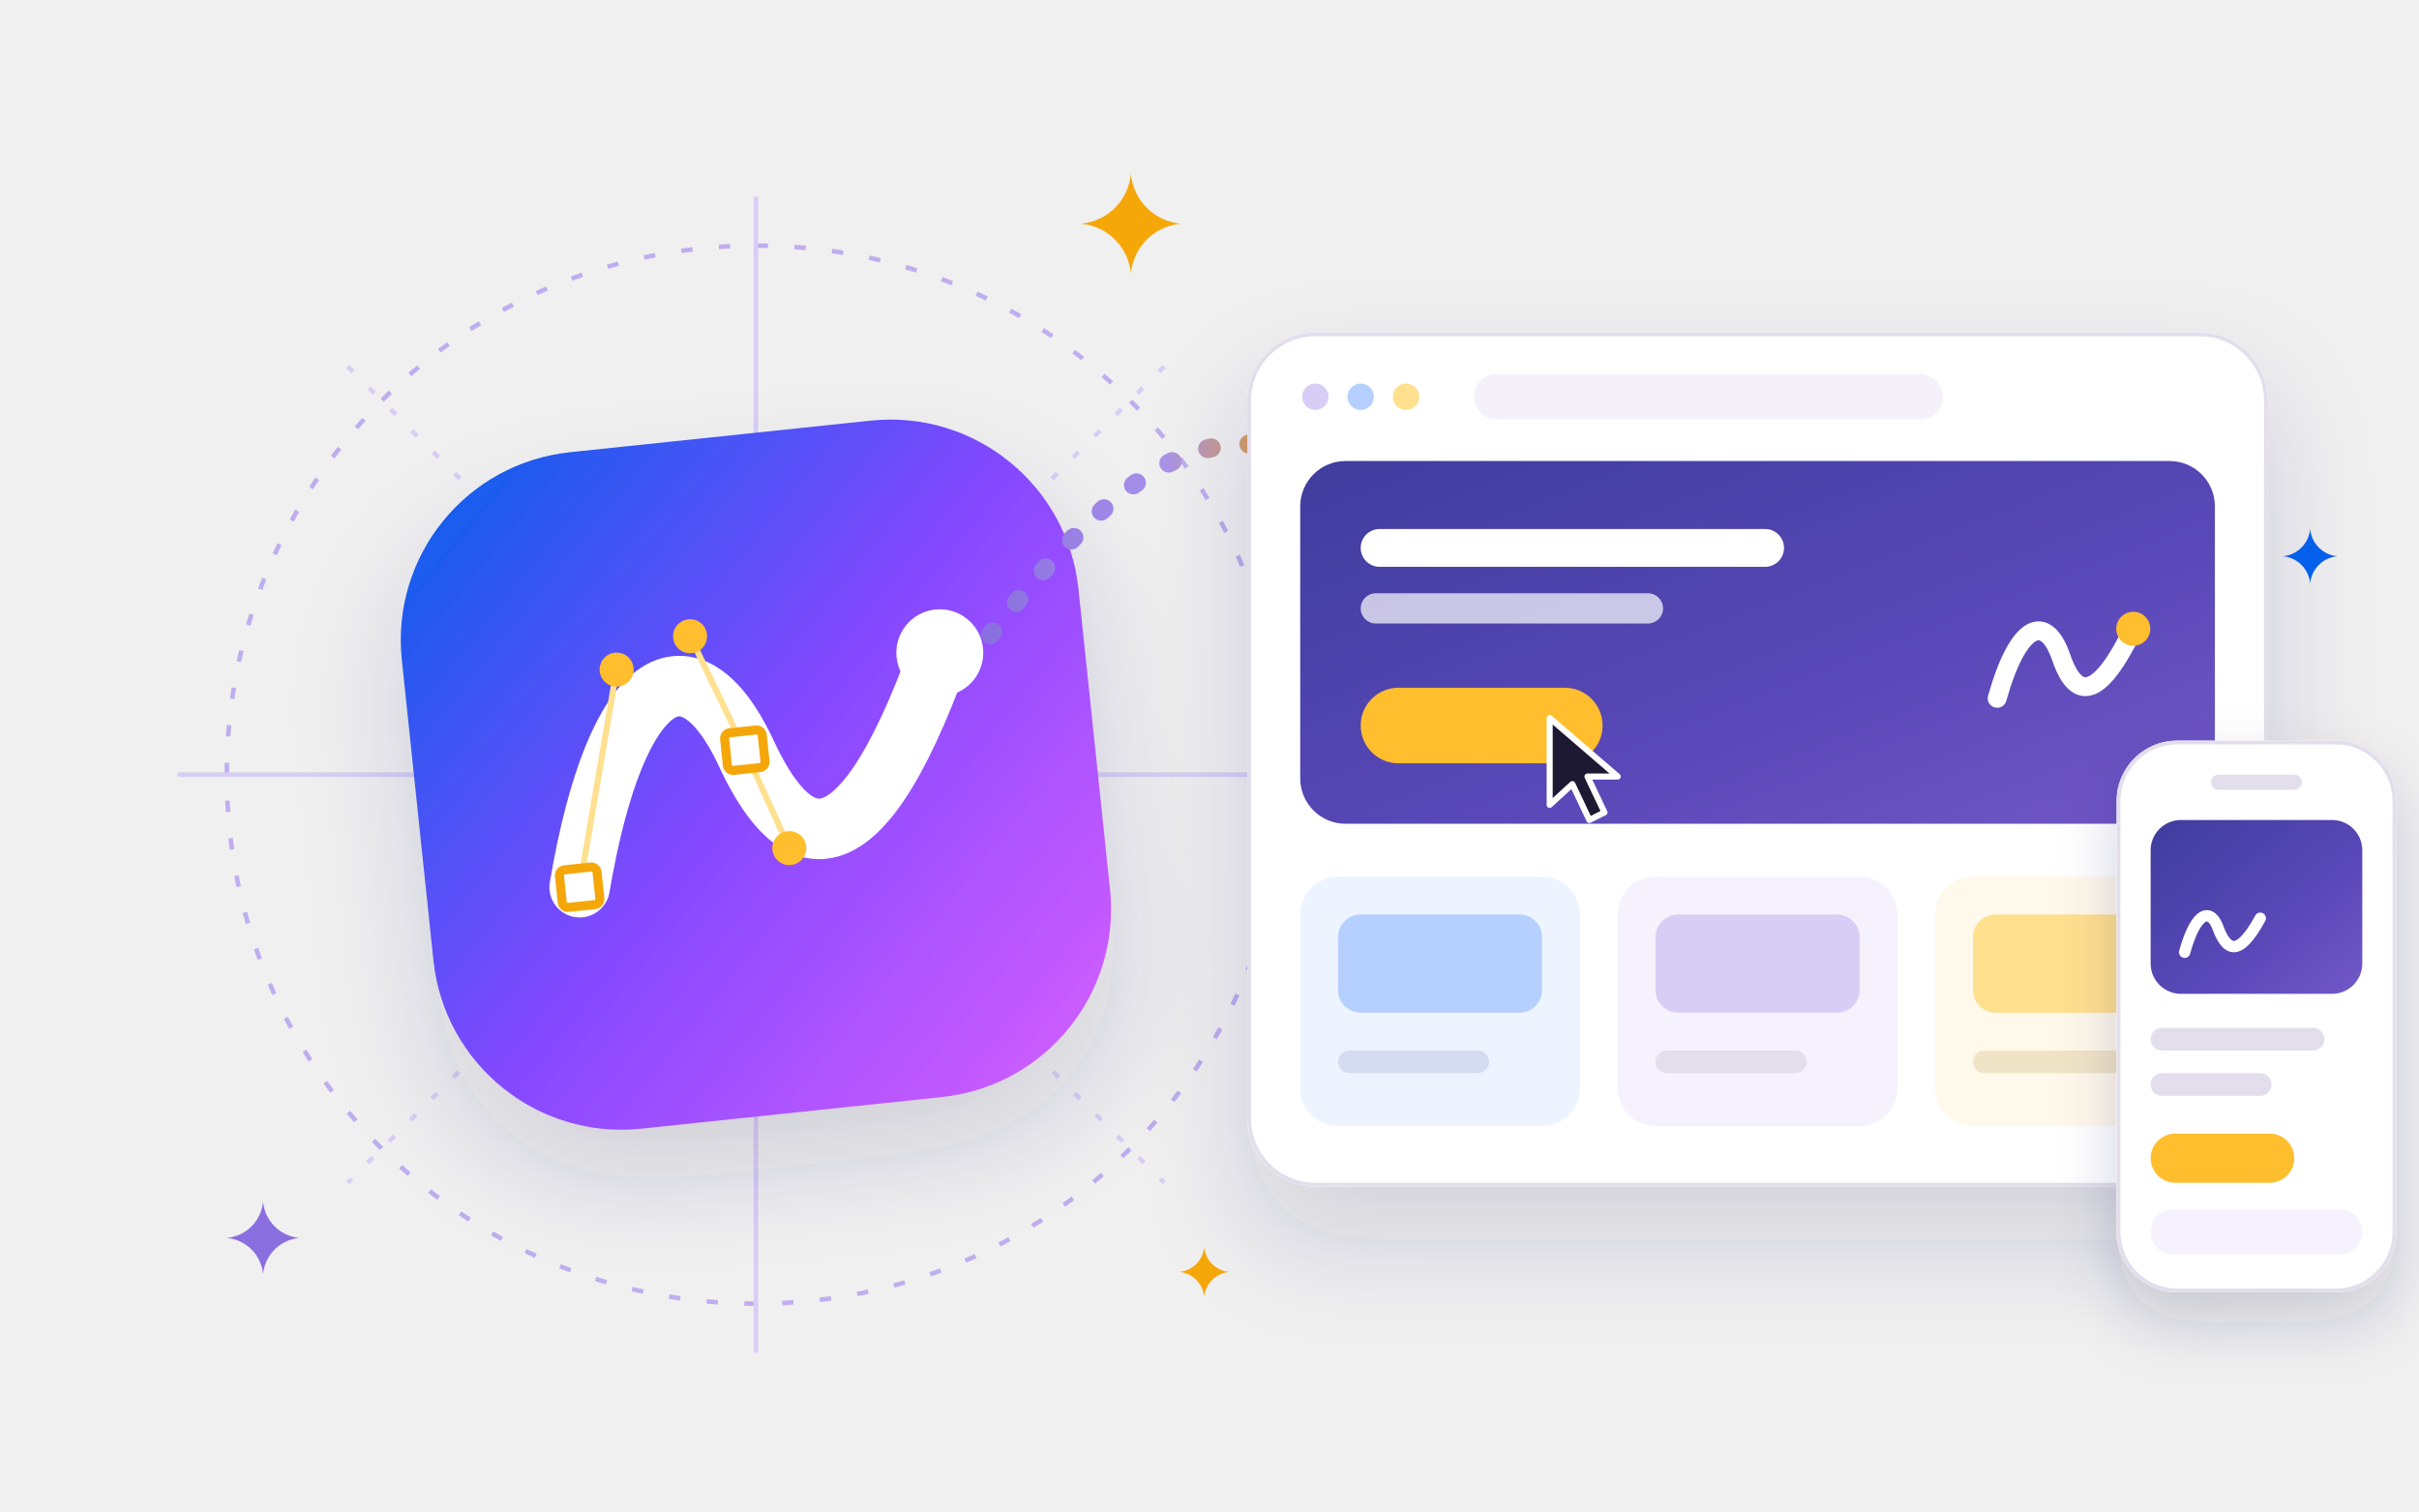
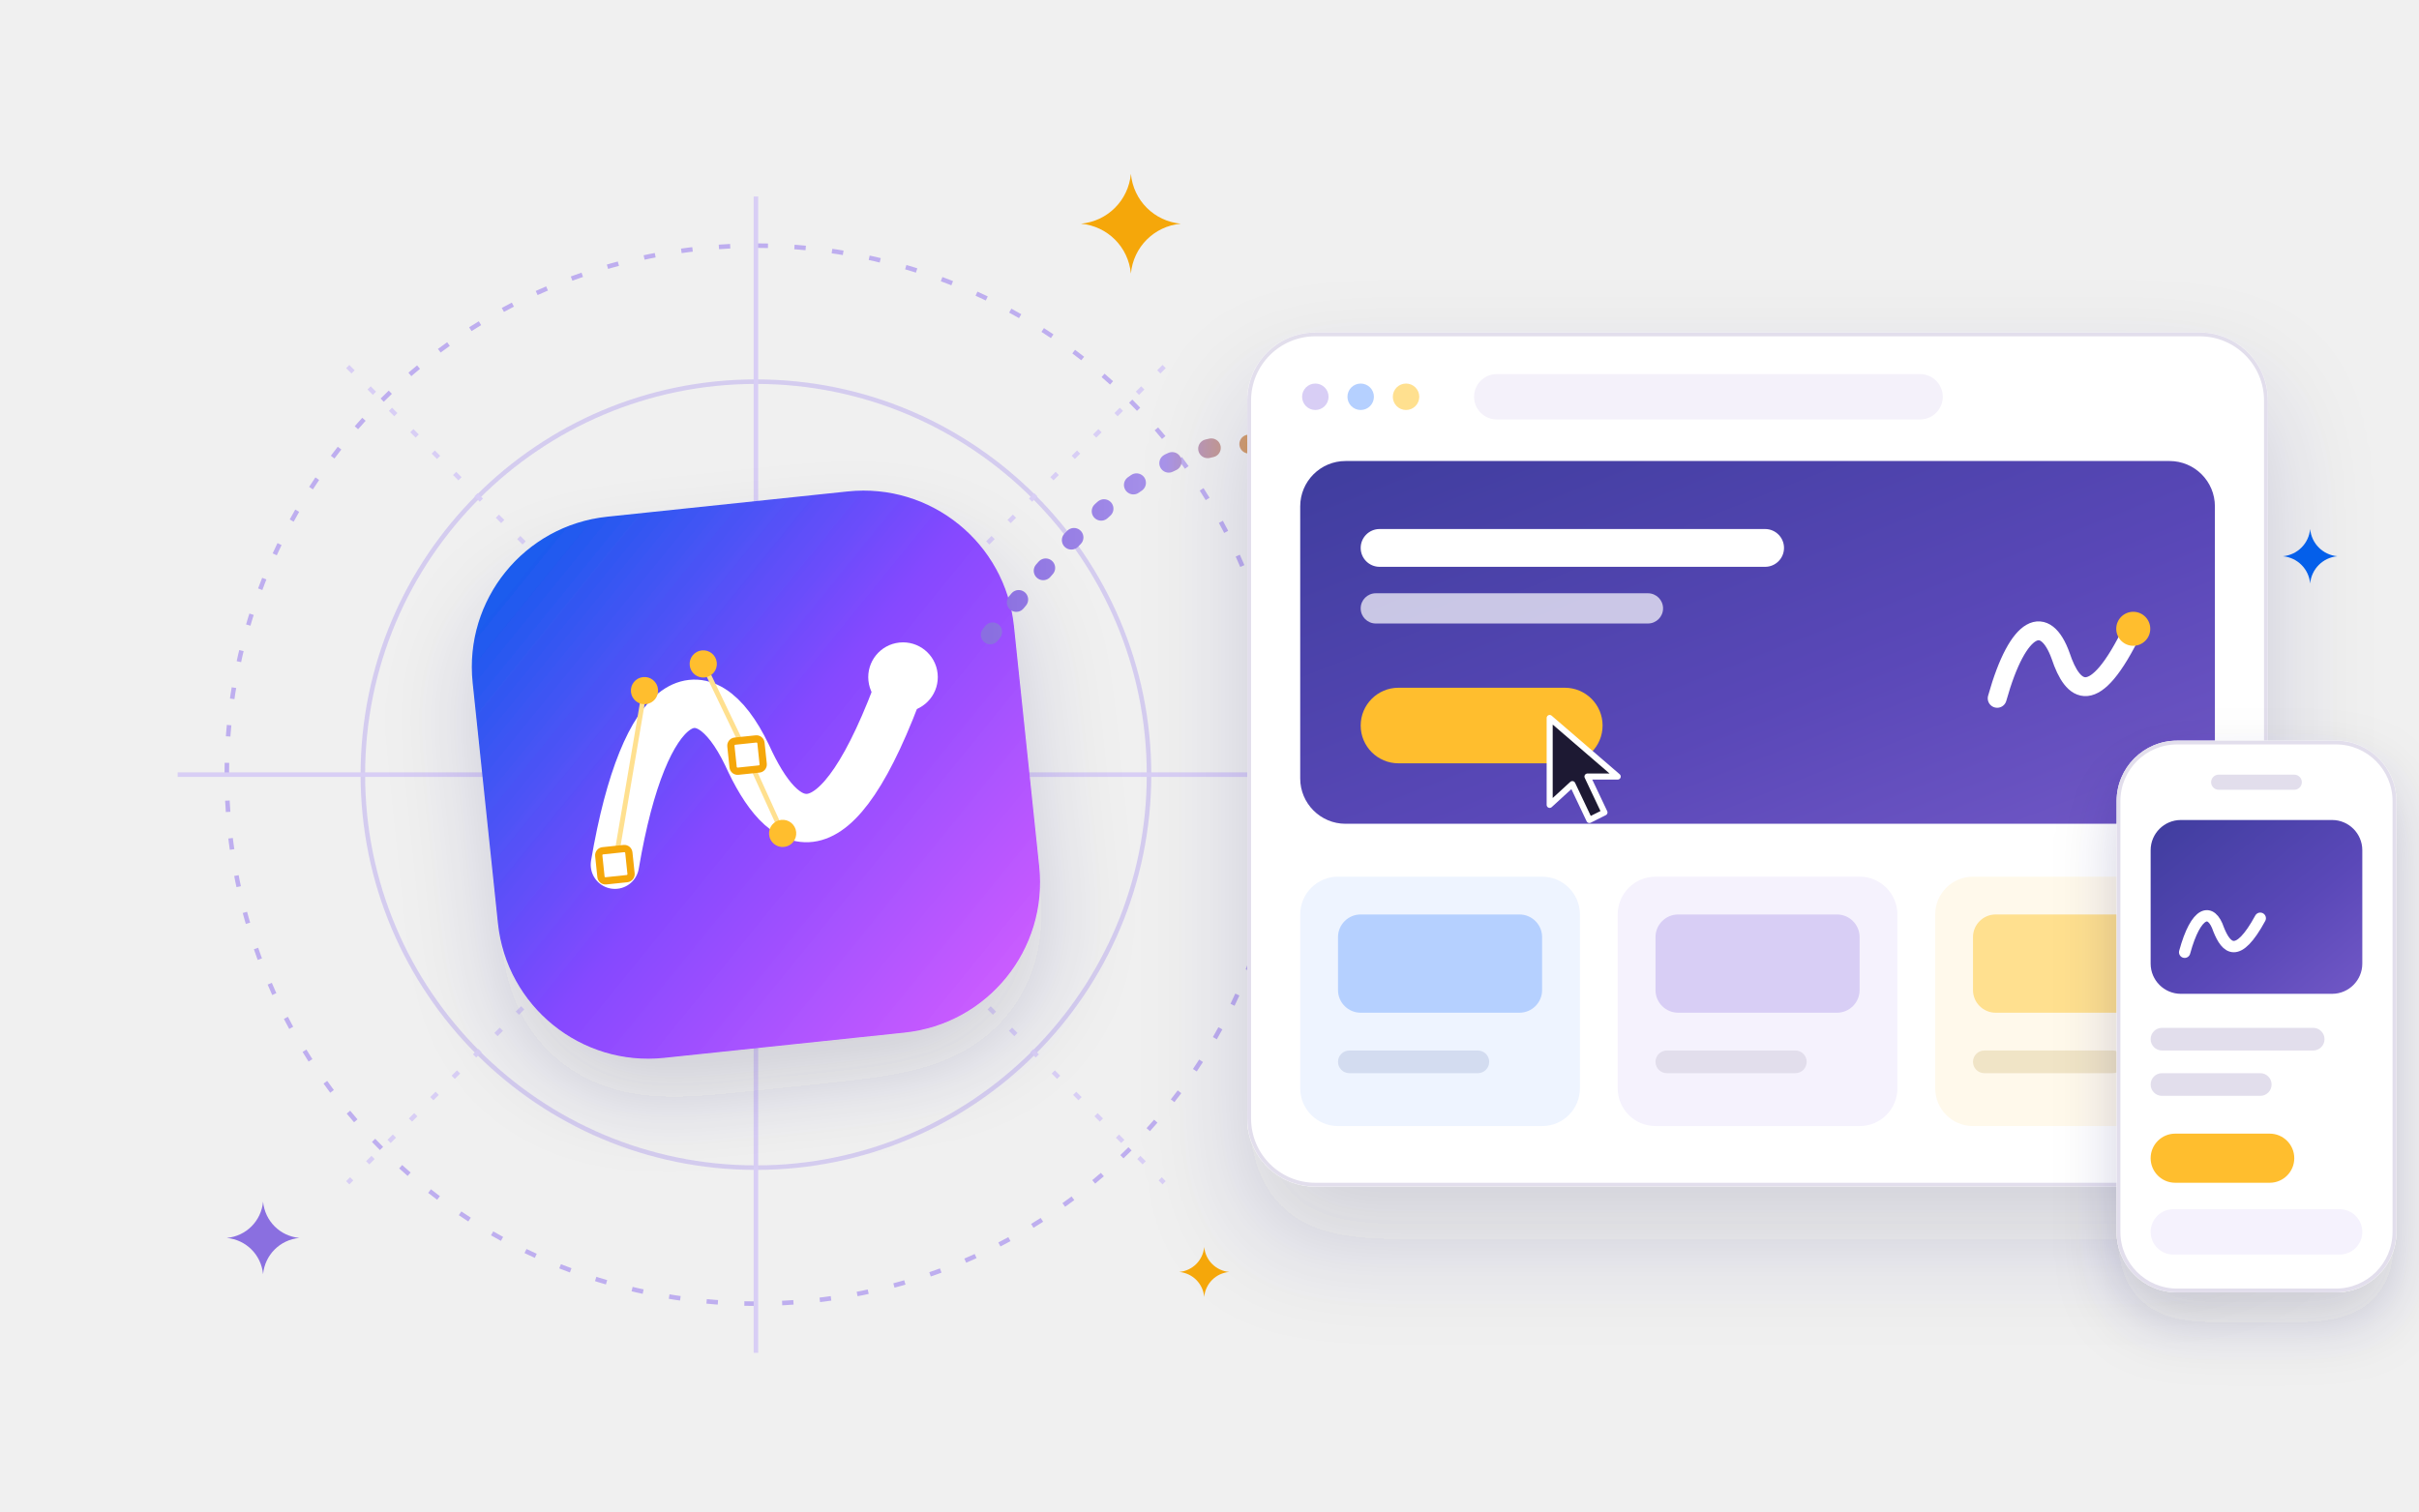
<svg xmlns="http://www.w3.org/2000/svg" viewBox="0 0 640 400" width="640" height="400">
  <defs>
    <linearGradient id="mk" x1="0" y1="0" x2="1" y2="1">
      <stop offset="0" stop-color="#045FEA" />
      <stop offset=".5" stop-color="#8549FF" />
      <stop offset="1" stop-color="#D75FFF" />
    </linearGradient>
    <linearGradient id="hb" x1="0" y1="0" x2="1" y2="1">
      <stop offset="0" stop-color="#3F3D9E" />
      <stop offset=".6" stop-color="#5A48B8" />
      <stop offset="1" stop-color="#7158C6" />
    </linearGradient>
    <linearGradient id="fl" x1="0" x2="1">
      <stop offset="0" stop-color="#8A6FE0" />
      <stop offset=".55" stop-color="#A893EA" />
      <stop offset="1" stop-color="#F5A70A" />
    </linearGradient>
    <linearGradient id="ca" x1="0" x2="0" y1="0" y2="1">
      <stop offset="0" stop-color="#EBE5FB" />
      <stop offset="1" stop-color="#F5F2FD" />
    </linearGradient>
    <linearGradient id="cb" x1="0" x2="0" y1="0" y2="1">
      <stop offset="0" stop-color="#DCE9FF" />
      <stop offset="1" stop-color="#EEF4FF" />
    </linearGradient>
    <clipPath id="ka">
      <circle cx="200" cy="205" r="175" />
    </clipPath>
    <filter id="sh" x="-25%" y="-25%" width="150%" height="160%">
      <feDropShadow dx="0" dy="14" stdDeviation="14" flood-color="#2F2560" flood-opacity=".16" />
    </filter>
    <filter id="sh2" x="-25%" y="-25%" width="150%" height="160%">
      <feDropShadow dx="0" dy="8" stdDeviation="8" flood-color="#2F2560" flood-opacity=".18" />
    </filter>
    <path id="st" d="M12 0c.6 6.4 5.6 11.4 12 12-6.4.6-11.4 5.6-12 12-.6-6.4-5.6-11.4-12-12C6.4 11.4 11.4 6.4 12 0z" />
  </defs>
  <g fill="none" stroke="#BEAEEF" stroke-width="1.2">
    <circle cx="200" cy="205" r="140" stroke-dasharray="3 7" />
-     <circle cx="200" cy="205" r="86" stroke-opacity=".55" />
+     <circle cx="200" cy="205" r="104" stroke-opacity=".55" />
    <path d="M200 52V358M47 205H353" stroke="#D8CEF5" />
    <path d="M92 97L308 313M308 97L92 313" stroke="#D8CEF5" stroke-dasharray="2 6" />
  </g>
-   <g transform="rotate(-6 200 205)">
+   <g transform="rotate(-6 200 205) translate(200 205) scale(.8) translate(-200 -205)">
    <rect x="110" y="115" width="180" height="180" rx="50" fill="url(#mk)" filter="url(#sh)" />
    <path d="M150.5 229.75C166.25 173.5 186.5 166.75 197.75 198.25C206.75 225.25 222.5 238.75 251.75 178" fill="none" stroke="#fff" stroke-width="16" stroke-linecap="round" />
    <circle cx="251.75" cy="178" r="11.5" fill="#fff" />
    <g stroke="#FFE08F" stroke-width="1.6">
      <path d="M150.5 229.75L166.25 173.5M197.75 198.25L186.5 166.75M197.75 198.25L206.75 225.25" />
    </g>
    <g fill="#FFBE2E">
      <circle cx="166.25" cy="173.5" r="4.5" />
      <circle cx="186.5" cy="166.75" r="4.5" />
      <circle cx="206.75" cy="225.25" r="4.5" />
    </g>
    <g fill="#fff" stroke="#F5A70A" stroke-width="2.4">
      <rect x="145.5" y="224.75" width="10" height="10" rx="1.5" />
      <rect x="192.75" y="193.25" width="10" height="10" rx="1.5" />
    </g>
  </g>
  <path d="M262 168C298 122 318 112 346 120" fill="none" stroke="url(#fl)" stroke-width="5" stroke-linecap="round" stroke-dasharray="1 10" />
  <g filter="url(#sh)">
    <rect x="330" y="88" width="270" height="226" rx="18" fill="#fff" />
  </g>
  <rect x="330.5" y="88.5" width="269" height="225" rx="17.5" fill="none" stroke="#E2DEEC" />
  <circle cx="348" cy="105" r="3.5" fill="#D8CEF5" />
  <circle cx="360" cy="105" r="3.5" fill="#B5D0FF" />
  <circle cx="372" cy="105" r="3.5" fill="#FFE08F" />
  <rect x="390" y="99" width="124" height="12" rx="6" fill="#F4F1FA" />
  <rect x="344" y="122" width="242" height="96" rx="12" fill="url(#hb)" />
  <rect x="360" y="140" width="112" height="10" rx="5" fill="#fff" />
  <rect x="360" y="157" width="80" height="8" rx="4" fill="#fff" fill-opacity=".7" />
  <rect x="360" y="182" width="64" height="20" rx="10" fill="#FFBE2E" />
  <path d="M528.4 184.8C534 164.8 541.2 162.4 545.2 173.6C548.4 183.2 554 188 564.4 166.4" fill="none" stroke="#fff" stroke-width="5" stroke-linecap="round" />
  <circle cx="564.4" cy="166.4" r="4.5" fill="#FFBE2E" />
  <g>
    <rect x="344" y="232" width="74" height="66" rx="10" fill="#EEF4FF" />
    <rect x="354" y="242" width="54" height="26" rx="6" fill="#B5D0FF" />
    <rect x="354" y="278" width="40" height="6" rx="3" fill="#D3DCF0" />
    <rect x="428" y="232" width="74" height="66" rx="10" fill="#F5F2FD" />
    <rect x="438" y="242" width="54" height="26" rx="6" fill="#D8CEF5" />
    <rect x="438" y="278" width="40" height="6" rx="3" fill="#E2DEEC" />
    <rect x="512" y="232" width="74" height="66" rx="10" fill="#FFF9EB" />
    <rect x="522" y="242" width="54" height="26" rx="6" fill="#FFE08F" />
    <rect x="522" y="278" width="40" height="6" rx="3" fill="#F0E4C6" />
  </g>
  <path transform="translate(410 190)" d="M0 0V23L6 17.5L10.5 27L14.5 25L10 15.5H18Z" fill="#1D1933" stroke="#fff" stroke-width="1.6" stroke-linejoin="round" />
  <g filter="url(#sh2)">
    <rect x="560" y="196" width="74" height="146" rx="16" fill="#fff" />
  </g>
  <rect x="560.5" y="196.5" width="73" height="145" rx="15.5" fill="none" stroke="#E2DEEC" />
  <rect x="585" y="205" width="24" height="4" rx="2" fill="#E2DEEC" />
  <rect x="569" y="217" width="56" height="46" rx="8" fill="url(#hb)" />
  <path d="M578 252C581 241 585 240 587 246C589 251 592 254 598 243" fill="none" stroke="#fff" stroke-width="3" stroke-linecap="round" />
  <rect x="569" y="272" width="46" height="6" rx="3" fill="#E2DEEC" />
  <rect x="569" y="284" width="32" height="6" rx="3" fill="#E2DEEC" />
  <rect x="569" y="300" width="38" height="13" rx="6.5" fill="#FFBE2E" />
  <rect x="569" y="320" width="56" height="12" rx="6" fill="#F5F2FD" />
  <use href="#st" transform="translate(286 46) scale(1.1)" fill="#F5A70A" />
  <use href="#st" transform="translate(60 318) scale(.8)" fill="#8A6FE0" />
  <use href="#st" transform="translate(604 140) scale(.6)" fill="#045FEA" />
  <use href="#st" transform="translate(312 330) scale(.55)" fill="#F5A70A" />
</svg>
